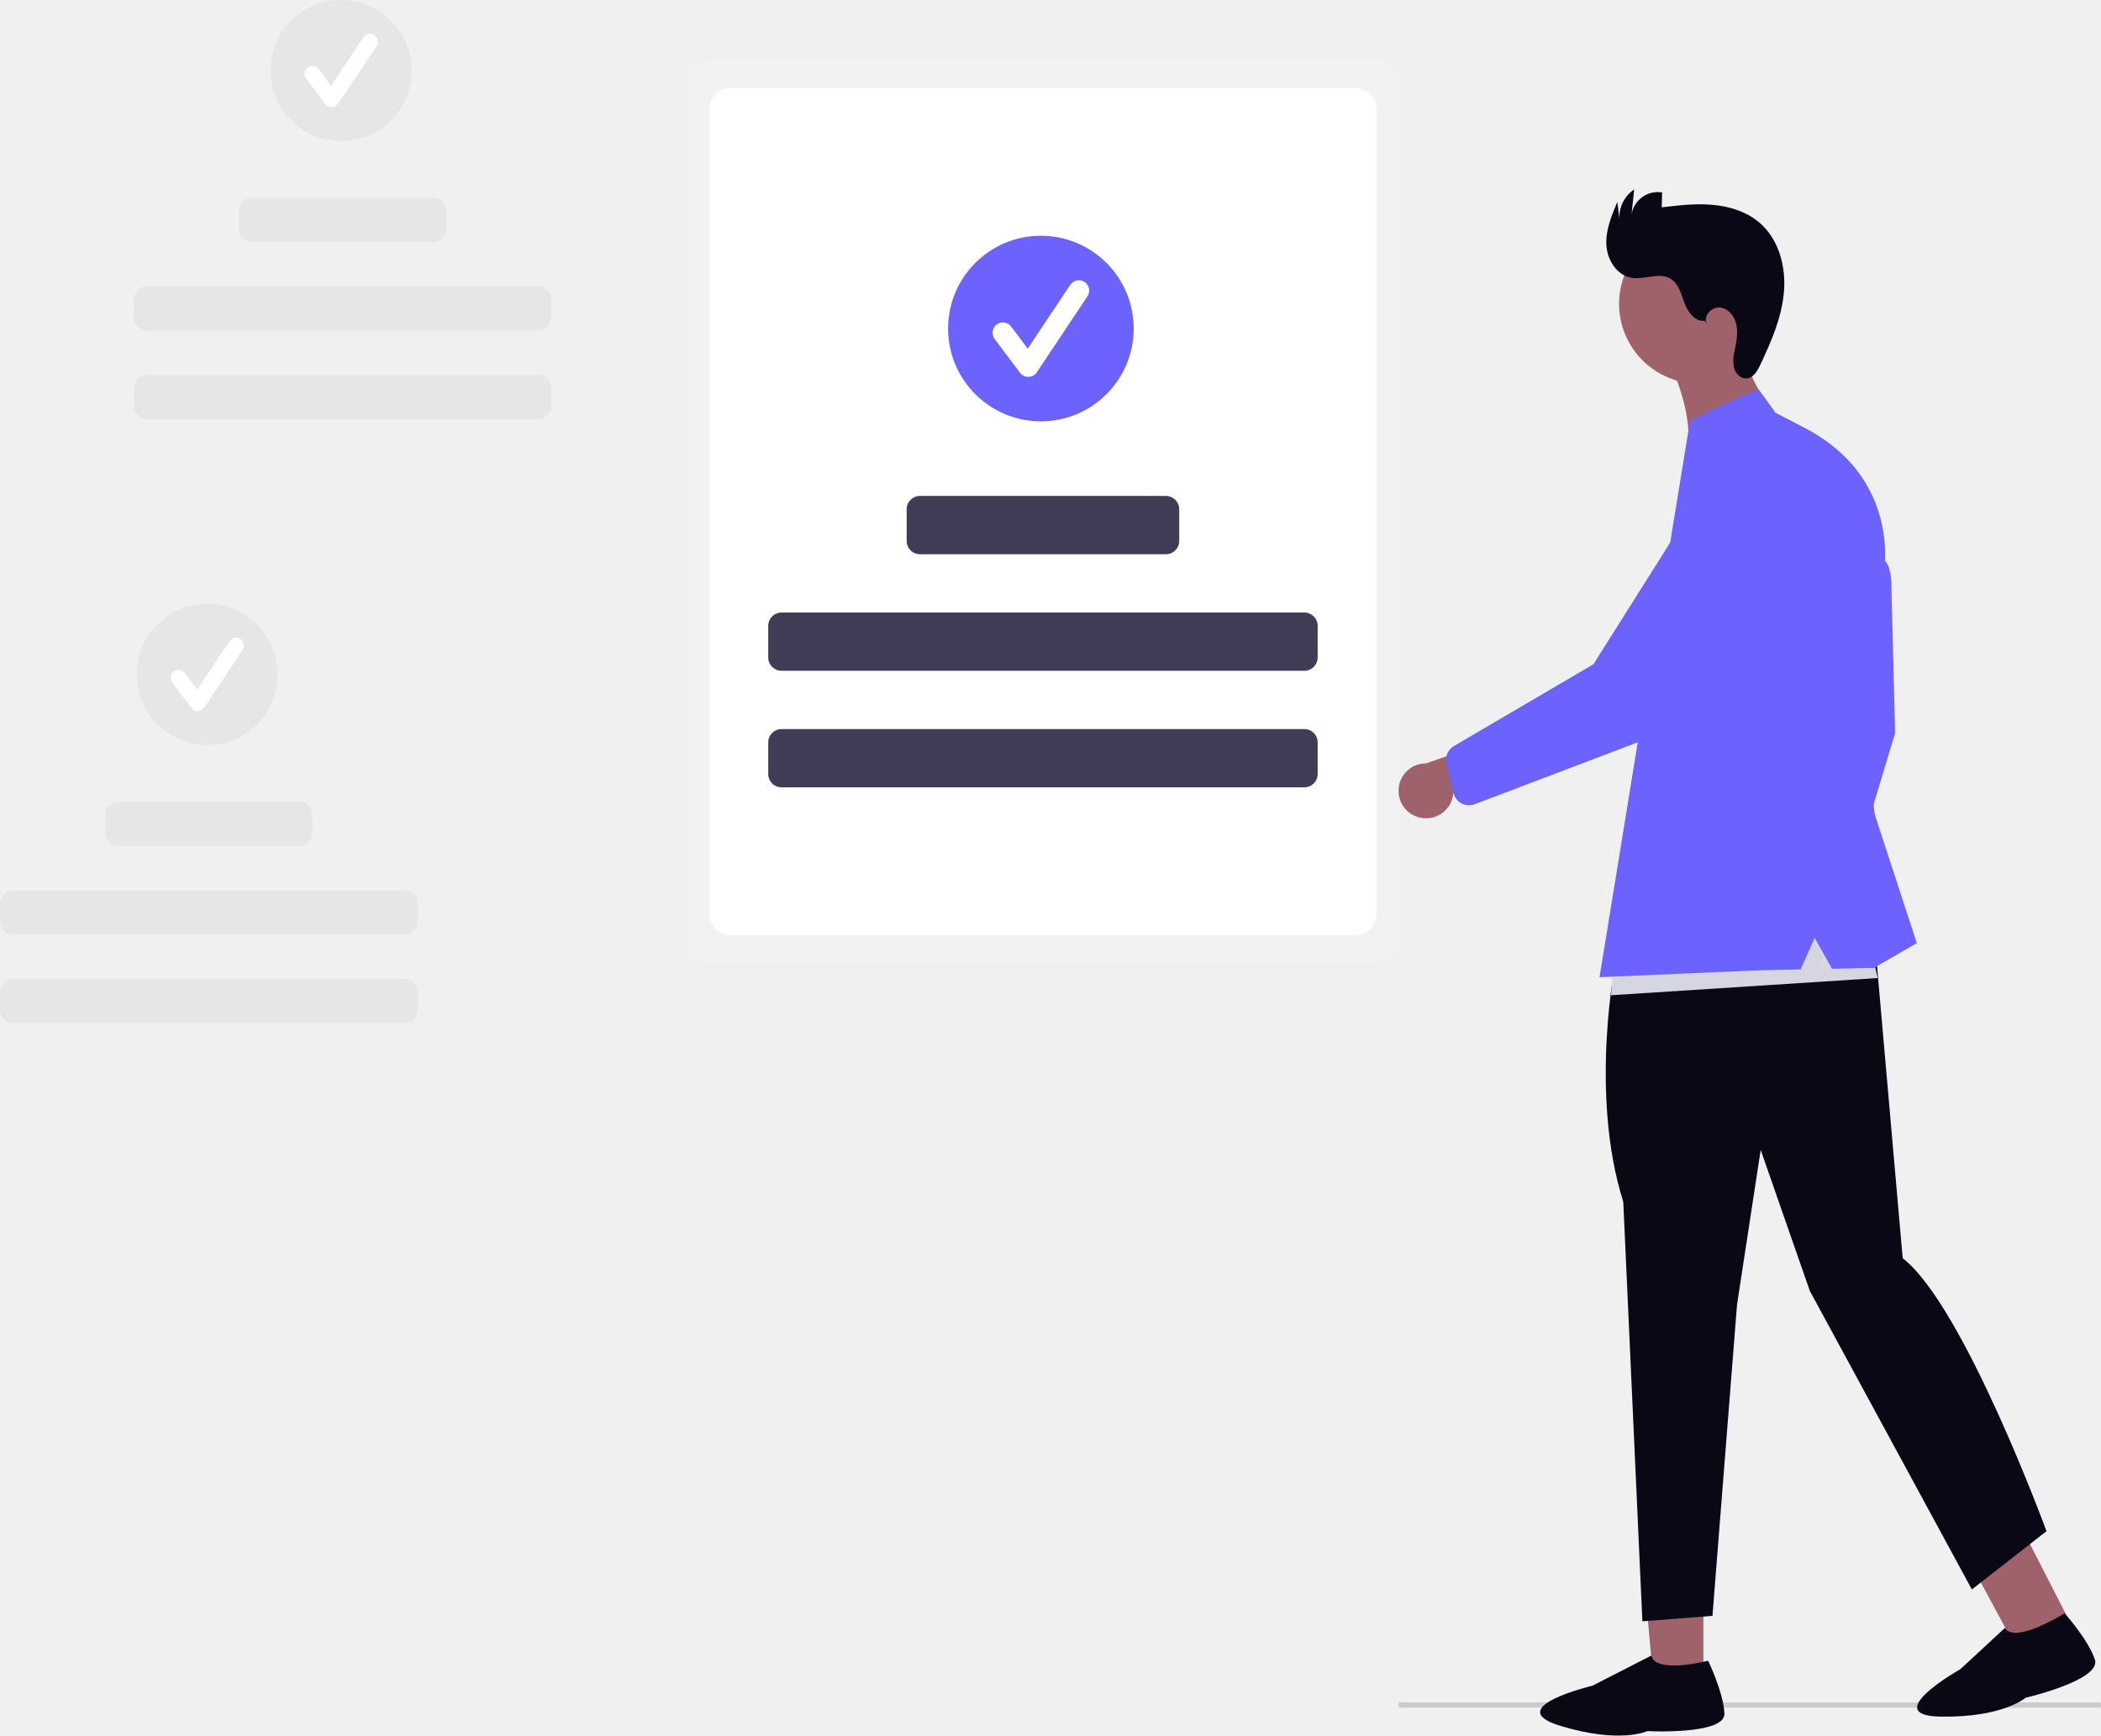
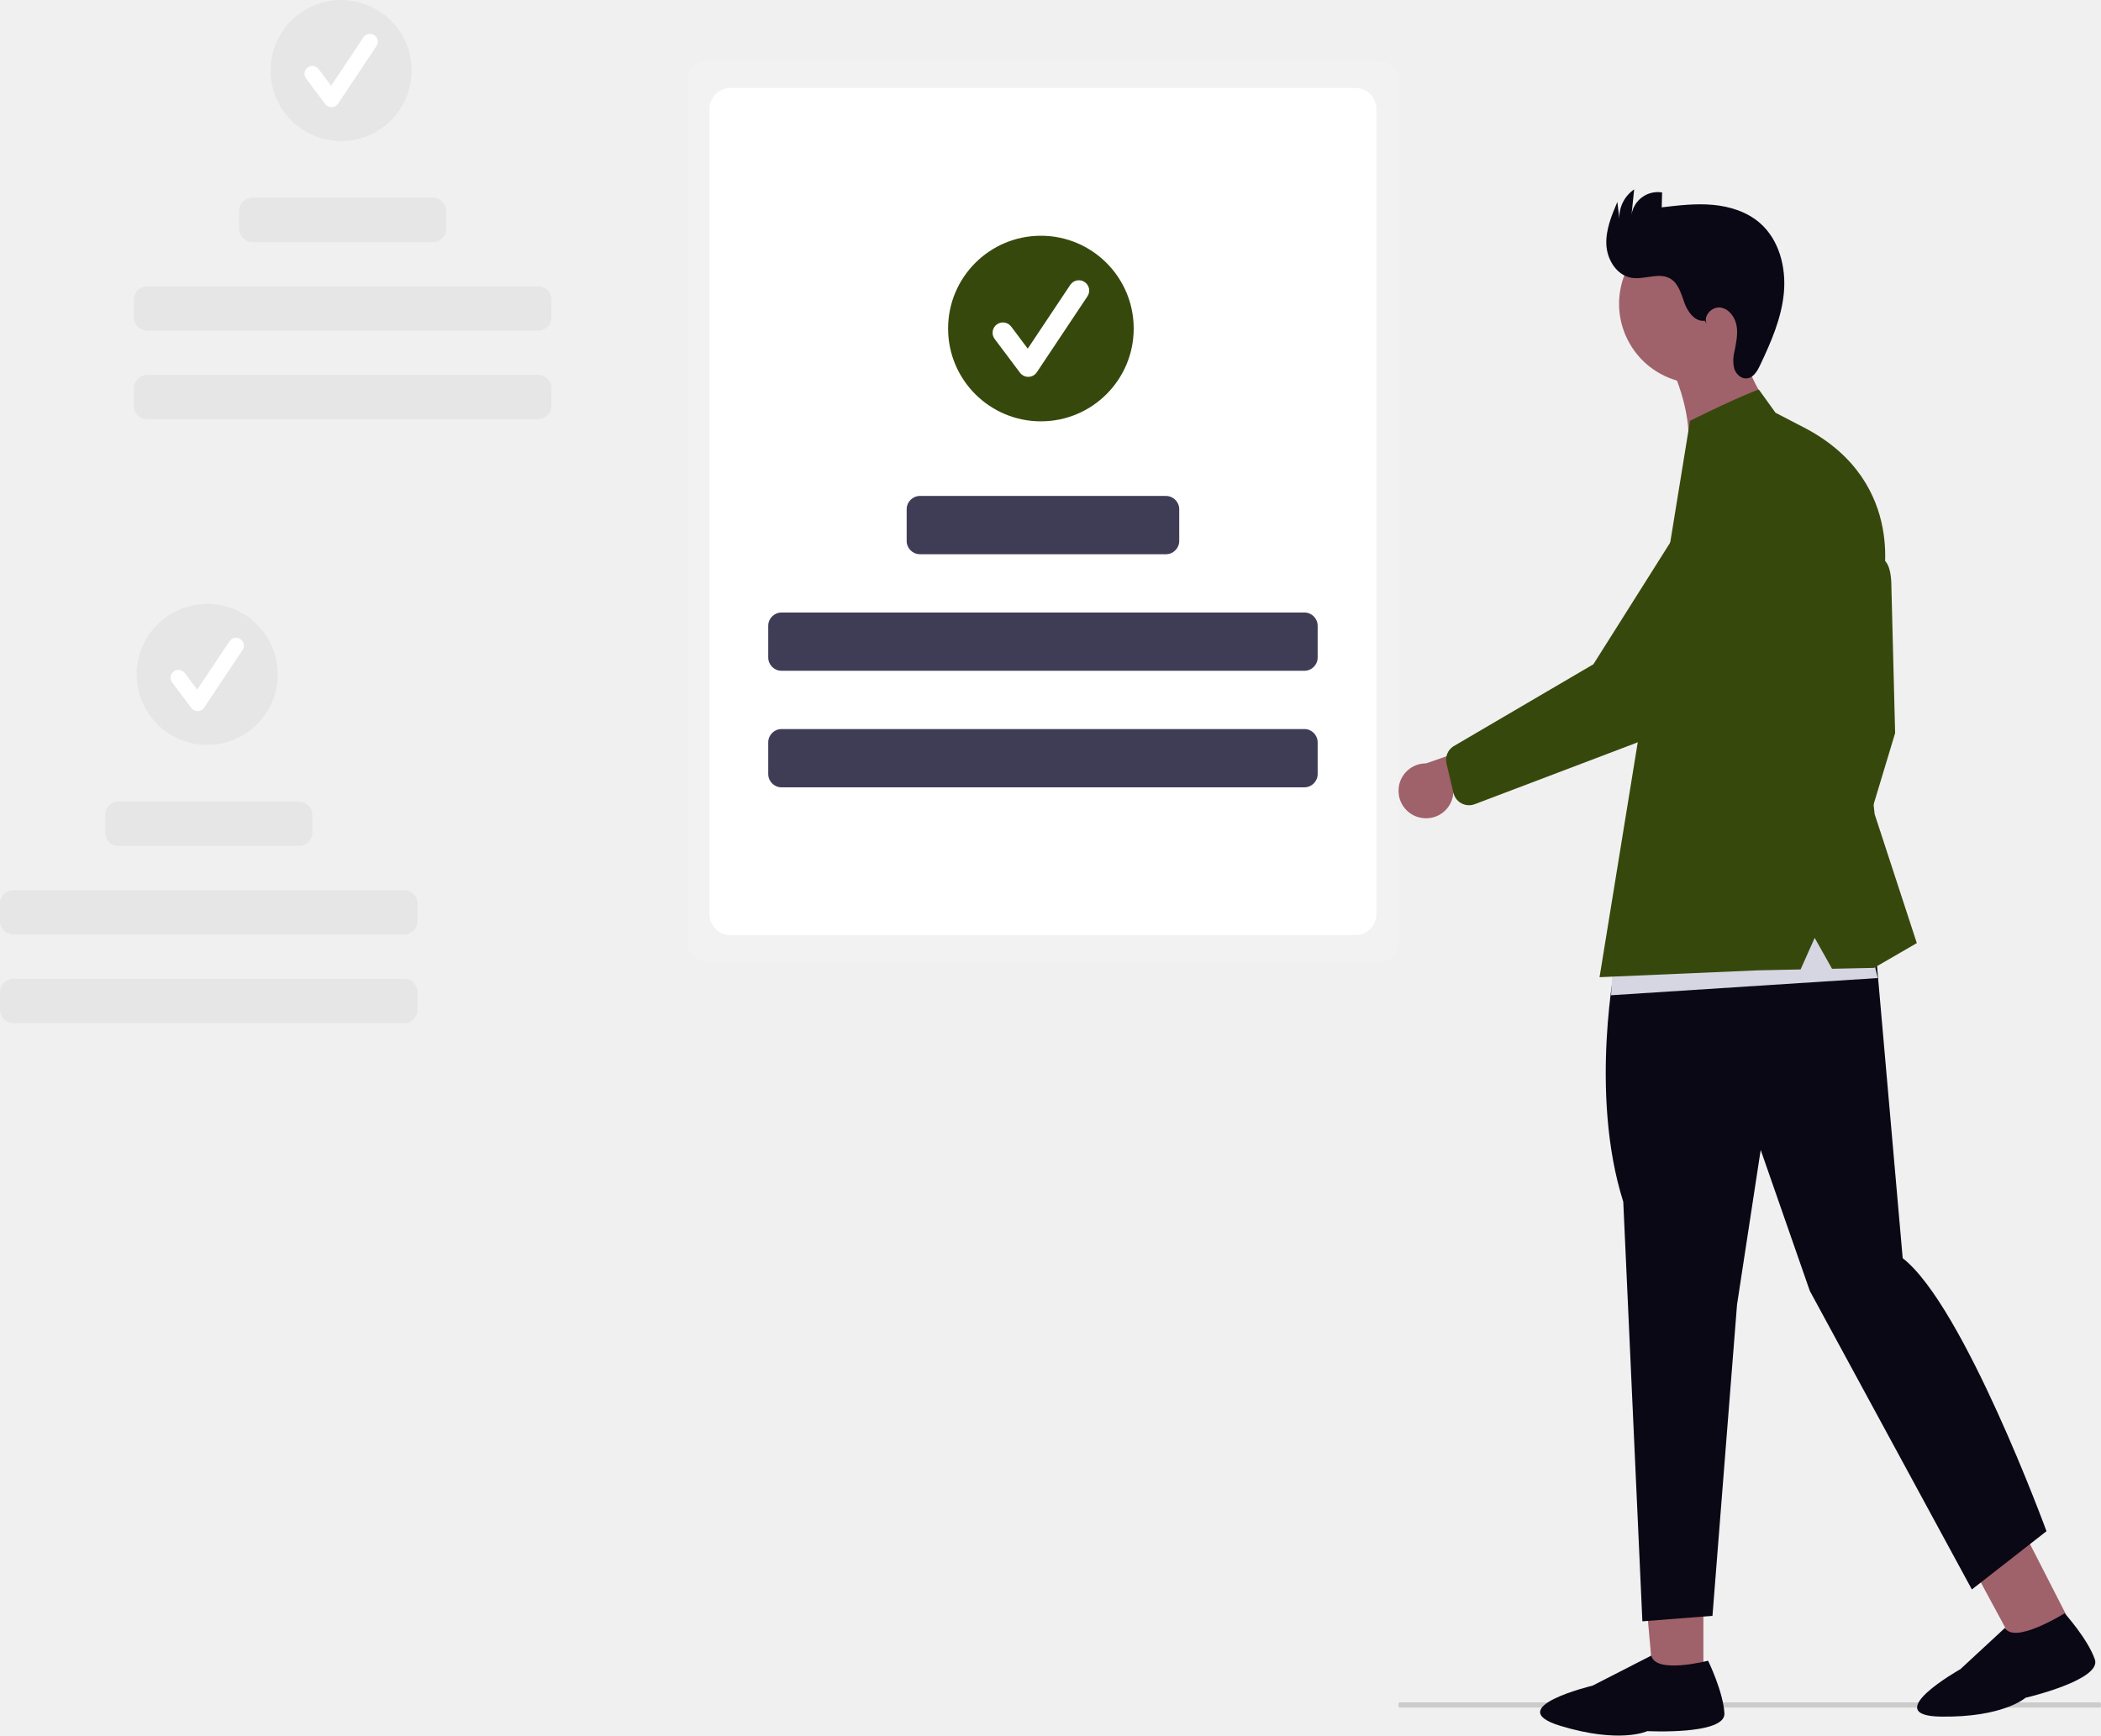
<svg xmlns="http://www.w3.org/2000/svg" width="800.079" height="661.026" viewBox="0 0 800.079 661.026" role="img" artist="Katerina Limpitsouni" source="https://undraw.co/">
  <g transform="translate(-514.457 -229.731)">
    <g transform="translate(1047.023 301.867)">
      <path d="M31.53,29.208s-3.709-15.763,0-26.89L14.836,0,0,7.418v9.741s6.955,14.836,5.1,31.99Z" transform="translate(141.584 96.3) rotate(171)" fill="#9f616a" />
      <path d="M299.925,550.445l-20.308,10.1L255.5,515.916l20.9-11.454Z" transform="translate(-44.164 -4.622)" fill="#9f616a" />
      <path d="M418.406,567.225H398.884l-4.573-51.65h24.1Z" transform="translate(-302.308 -4.225)" fill="#9f616a" />
-       <path d="M462.824,301.249s8.967-6.87,8.967,9.911l1.416,55.455L457.4,419l-9.2-16.991L451.97,365.2Z" transform="translate(-284.09 -159.547)" fill="#6c63ff" />
+       <path d="M462.824,301.249s8.967-6.87,8.967,9.911l1.416,55.455L457.4,419l-9.2-16.991L451.97,365.2Z" transform="translate(-284.09 -159.547)" fill="#37480c" />
      <path d="M393.973,454.033s-10.4,50.64,2.777,92.2l7.279,159.787,26.688-2.083L440.069,585.4l9.012-58.923L467.8,580.2l61.7,113.688L557.919,671.7s-31.5-85.939-54.764-103.983L491.484,434.808Z" transform="translate(-311.16 -160.653)" fill="#090814" />
      <ellipse cx="30.432" cy="30.432" rx="30.432" ry="30.432" transform="matrix(-0.48, -0.877, 0.877, -0.48, 102.342, 84.868)" fill="#9f616a" />
      <path d="M528.22,208.409c-3.648.475-6.4-3.258-7.676-6.708s-2.248-7.467-5.42-9.331c-4.333-2.546-9.877.516-14.832-.324-5.6-.949-9.235-6.879-9.521-12.547s1.971-11.12,4.184-16.347l.773,6.5a12.881,12.881,0,0,1,5.628-11.259l-.992,9.53A10.116,10.116,0,0,1,512,159.548l-.157,5.679c6.464-.769,12.983-1.538,19.465-.953s13.01,2.636,17.923,6.906c7.349,6.386,10.033,16.9,9.133,26.6s-4.9,18.8-9.074,27.6c-1.049,2.214-2.5,4.711-4.934,4.993-2.182.253-4.187-1.574-4.867-3.67a13.291,13.291,0,0,1,.059-6.531c.615-3.268,1.389-6.607.812-9.881s-2.934-6.51-6.234-6.911-6.678,3.372-5.091,6.293Z" transform="translate(-411.619 -158.388)" fill="#090814" />
      <path d="M327.357,309.142l101.58-6.554-7.646-31.675L328.45,291.667Z" transform="translate(-246.428 -2.22)" fill="#d6d6e3" />
-       <path d="M506.886,244.085l-6.371-8.846s-7.121,2.42-26.194,11.914l-1.348,8.288L439.868,459.057l60.174-2.6,16.387-.349,5.363-12.021,6.612,11.766,16-.34,16.282-9.439L544.641,397,539.45,352.16l8.024-42.24s10.1-38.788-28.789-59.707Z" transform="translate(-363.313 -159.018)" fill="#6c63ff" />
+       <path d="M506.886,244.085l-6.371-8.846s-7.121,2.42-26.194,11.914l-1.348,8.288L439.868,459.057l60.174-2.6,16.387-.349,5.363-12.021,6.612,11.766,16-.34,16.282-9.439L544.641,397,539.45,352.16l8.024-42.24s10.1-38.788-28.789-59.707Z" transform="translate(-363.313 -159.018)" fill="#37480c" />
      <path d="M589.767,399.311a10.4,10.4,0,0,0,12.934-9.329l35.7-9.562-14.361-12.752-31.7,11.04a10.457,10.457,0,0,0-2.574,20.607Z" transform="translate(-581.822 -160.103)" fill="#9f616a" />
-       <path d="M492.621,393.083a6.092,6.092,0,0,0,4.946.4l58.728-22.29a62.709,62.709,0,0,0,33.753-28.449l24.491-43.688a19.6,19.6,0,1,0-29.249-26.107L542.9,340.133l-53.346,31.276a6.1,6.1,0,0,0-2.6,6.492l2.653,11.241a6.093,6.093,0,0,0,1.851,3.124,6.027,6.027,0,0,0,1.159.821Z" transform="translate(-468.686 -159.273)" fill="#6c63ff" />
+       <path d="M492.621,393.083a6.092,6.092,0,0,0,4.946.4l58.728-22.29a62.709,62.709,0,0,0,33.753-28.449l24.491-43.688a19.6,19.6,0,1,0-29.249-26.107L542.9,340.133l-53.346,31.276a6.1,6.1,0,0,0-2.6,6.492l2.653,11.241a6.093,6.093,0,0,0,1.851,3.124,6.027,6.027,0,0,0,1.159.821Z" transform="translate(-468.686 -159.273)" fill="#37480c" />
      <path d="M127.783,741.372H394.73c.156,0,.283-.444.283-.992s-.127-.992-.283-.992H127.783c-.156,0-.283.444-.283.992S127.627,741.372,127.783,741.372Z" transform="translate(-127.5 -163.15)" fill="#cbcbcb" />
      <path d="M322.988,792.282l-22.4,11.459s-35.051,8.356-12.23,15.3,33.095,2.008,33.095,2.008,29.853,1.552,29.372-6.777-6.225-20.041-6.225-20.041S324.623,799.452,322.988,792.282Z" transform="translate(-226.715 -233.86)" fill="#090814" />
      <path d="M29.569,29.449,50.243,19.009s35.051-8.356,12.23-15.3S29.378,1.7,29.378,1.7-.475.149.006,8.478,6.23,28.519,6.23,28.519,27.933,22.28,29.569,29.449Z" transform="translate(267.513 568.01) rotate(164)" fill="#090814" />
    </g>
    <g transform="translate(565.445 229.731)">
      <circle cx="26.858" cy="26.858" r="26.858" transform="translate(52.052)" fill="#e6e6e6" />
      <path d="M471.812,248.286a2.987,2.987,0,0,1-2.39-1.2l-7.327-9.77a2.988,2.988,0,0,1,4.78-3.585l4.794,6.391,12.312-18.468a2.988,2.988,0,0,1,4.972,3.315L474.3,246.955a2.989,2.989,0,0,1-2.4,1.329Z" transform="translate(-396.566 -207.449)" fill="#fff" />
      <rect width="78.882" height="16.868" rx="5.07" transform="translate(40.061 75.313)" fill="#e6e6e6" />
      <rect width="159.006" height="16.868" rx="5.07" transform="translate(0 109.049)" fill="#e6e6e6" />
      <rect width="159.006" height="16.868" rx="5.07" transform="translate(0 142.785)" fill="#e6e6e6" />
    </g>
    <g transform="translate(776.219 252.809)">
      <rect width="270.804" height="343.503" rx="8" fill="#f2f2f2" />
      <rect width="253.944" height="322.676" rx="8" transform="translate(8.43 10.414)" fill="#fff" />
      <g transform="translate(30.788 66.712)">
-         <ellipse cx="35.341" cy="35.341" rx="35.341" ry="35.341" transform="translate(68.492)" fill="#6c63ff" />
+         <ellipse cx="35.341" cy="35.341" rx="35.341" ry="35.341" transform="translate(68.492)" fill="#37480c" />
        <path d="M601.025,367.435a3.93,3.93,0,0,1-3.145-1.573l-9.642-12.856a3.931,3.931,0,1,1,6.29-4.717l6.308,8.41,16.2-24.3a3.931,3.931,0,1,1,6.542,4.361L604.3,365.685a3.933,3.933,0,0,1-3.162,1.749Z" transform="translate(-502.013 -313.701)" fill="#fff" />
        <rect width="103.797" height="22.196" rx="5.07" transform="translate(52.715 99.1)" fill="#3f3d56" />
        <rect width="209.228" height="22.196" rx="5.07" transform="translate(0 143.492)" fill="#3f3d56" />
        <rect width="209.228" height="22.196" rx="5.07" transform="translate(0 187.884)" fill="#3f3d56" />
      </g>
    </g>
    <g transform="translate(514.457 459.737)">
      <circle cx="26.858" cy="26.858" r="26.858" transform="translate(52.052 0)" fill="#e6e6e6" />
      <path d="M471.812,248.286a2.987,2.987,0,0,1-2.39-1.2l-7.327-9.77a2.988,2.988,0,0,1,4.78-3.585l4.794,6.391,12.312-18.468a2.988,2.988,0,0,1,4.972,3.315L474.3,246.955a2.989,2.989,0,0,1-2.4,1.329Z" transform="translate(-396.566 -207.449)" fill="#fff" />
      <rect width="78.882" height="16.868" rx="5.07" transform="translate(40.061 75.313)" fill="#e6e6e6" />
      <rect width="159.006" height="16.868" rx="5.07" transform="translate(0 109.049)" fill="#e6e6e6" />
      <rect width="159.006" height="16.868" rx="5.07" transform="translate(0 142.785)" fill="#e6e6e6" />
    </g>
  </g>
</svg>
